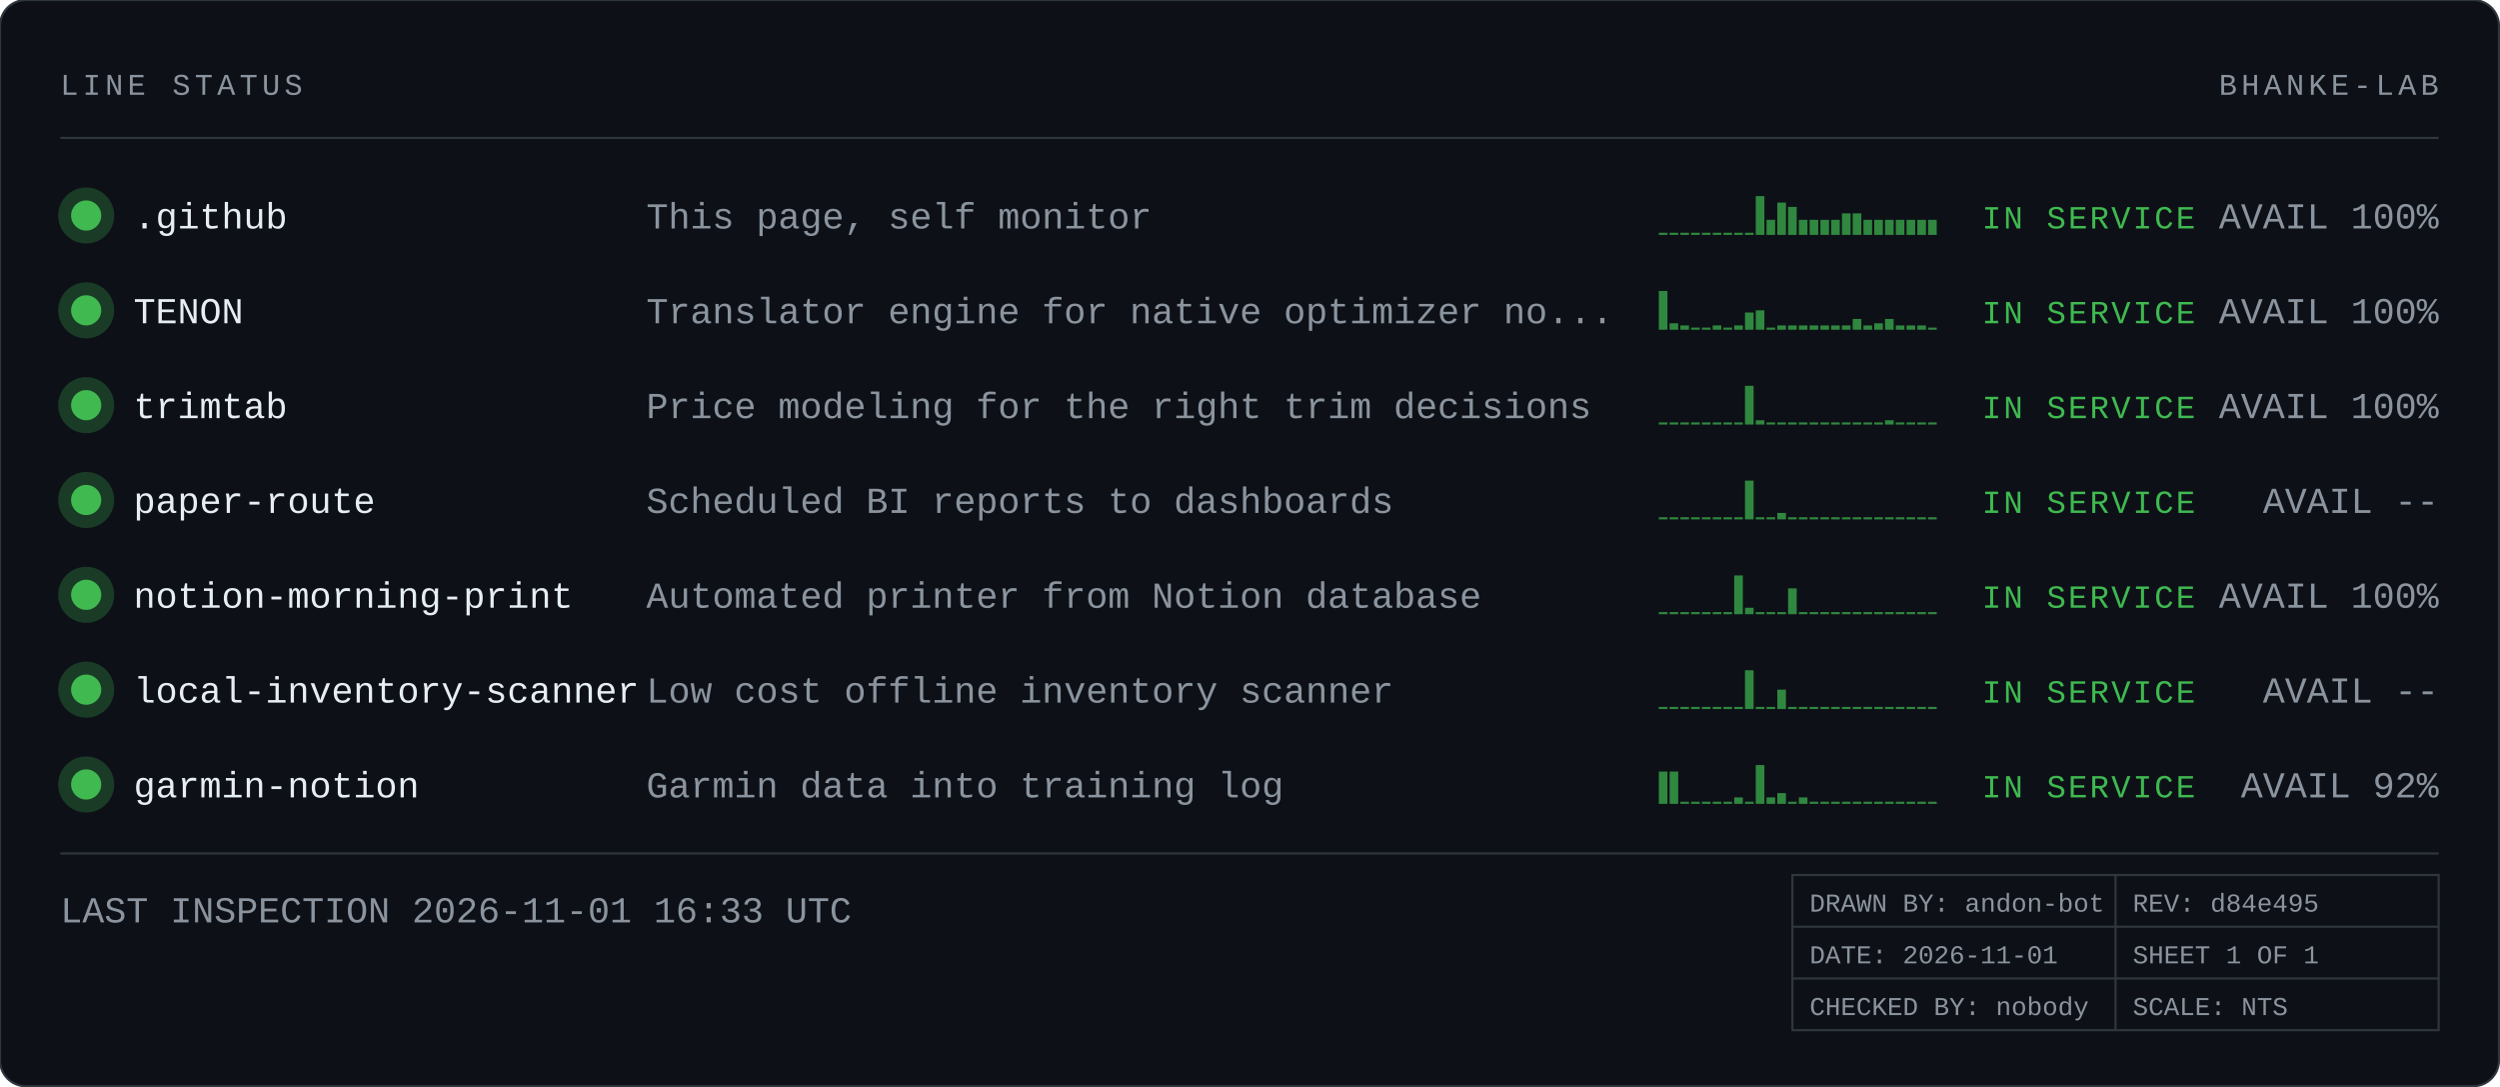
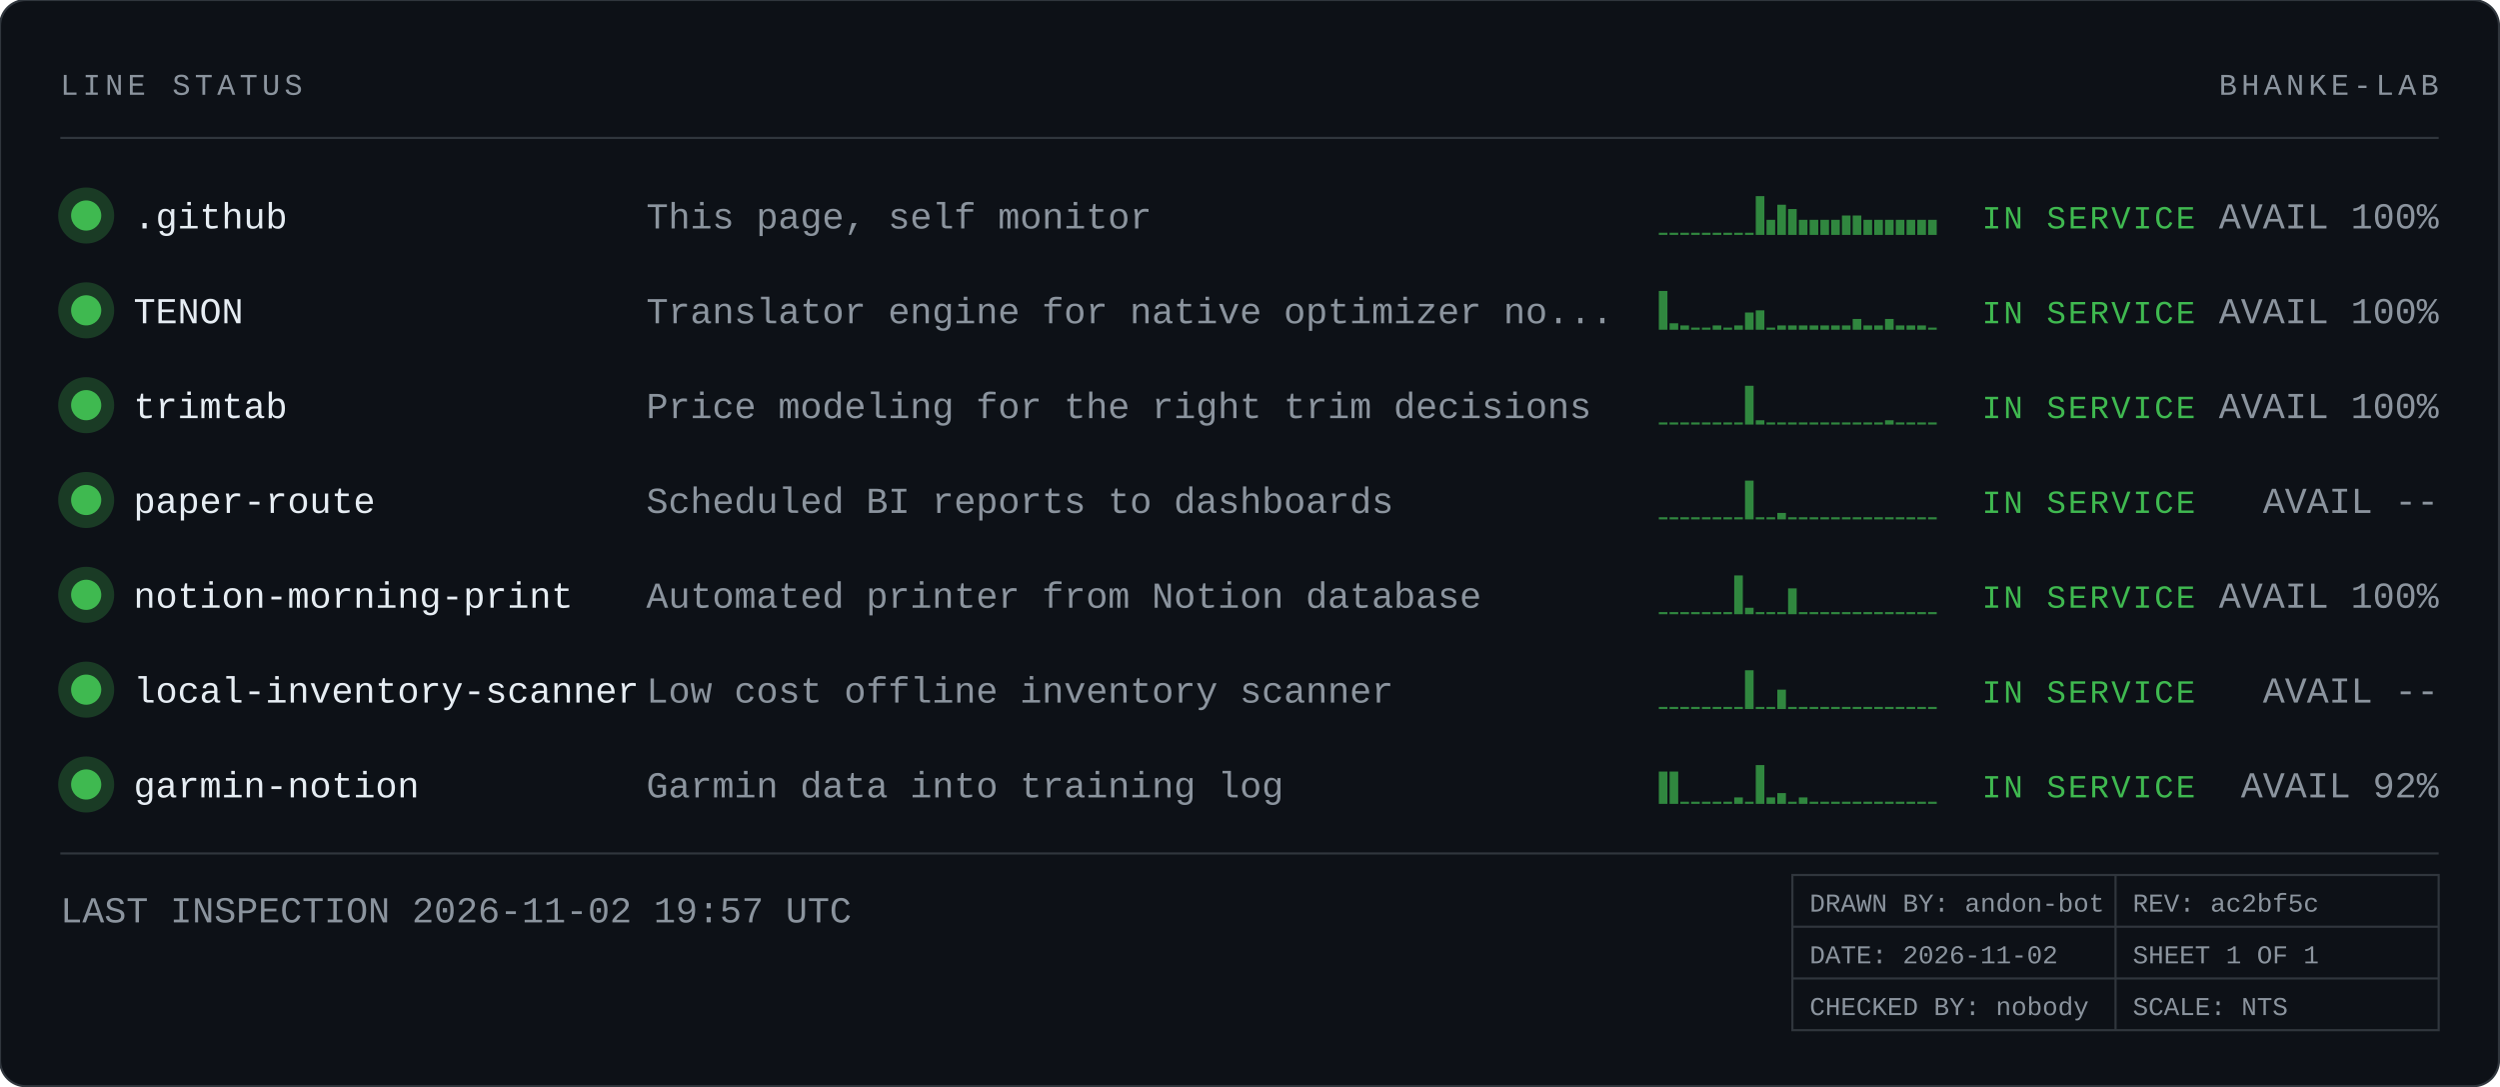
<svg xmlns="http://www.w3.org/2000/svg" width="1160" height="504" viewBox="0 0 1160 504" role="img" aria-label="Andon board">
  <style>
text { font-family: Consolas, 'Courier New', monospace; font-size: 17px; }
.hd { fill: #8b949e; font-size: 14px; letter-spacing: 2px; }
.name { fill: #e6edf3; }
.dim { fill: #8b949e; }
.st { font-size: 15px; letter-spacing: 1px; }
.tb { fill: #8b949e; font-size: 12px; }
</style>
  <rect x="0" y="0" width="1160" height="504" rx="12" fill="#0d1117" stroke="#30363d" />
  <text x="28" y="44" class="hd">LINE STATUS</text>
  <text x="1132" y="44" class="hd" text-anchor="end">BHANKE-LAB</text>
  <line x1="28" y1="64" x2="1132" y2="64" stroke="#30363d" />
  <circle cx="40" cy="100" r="13" fill="#3fb950" opacity="0.25" />
  <circle cx="40" cy="100" r="7" fill="#3fb950" />
  <text x="62" y="106" class="name">.github</text>
  <text x="300" y="106" class="dim">This page, self monitor</text>
  <rect x="770" y="108" width="4" height="1" fill="#3fb950" opacity="0.7" />
  <rect x="775" y="108" width="4" height="1" fill="#3fb950" opacity="0.7" />
  <rect x="780" y="108" width="4" height="1" fill="#3fb950" opacity="0.7" />
  <rect x="785" y="108" width="4" height="1" fill="#3fb950" opacity="0.7" />
  <rect x="790" y="108" width="4" height="1" fill="#3fb950" opacity="0.7" />
  <rect x="795" y="108" width="4" height="1" fill="#3fb950" opacity="0.7" />
  <rect x="800" y="108" width="4" height="1" fill="#3fb950" opacity="0.7" />
  <rect x="805" y="108" width="4" height="1" fill="#3fb950" opacity="0.7" />
  <rect x="810" y="108" width="4" height="1" fill="#3fb950" opacity="0.7" />
  <rect x="815" y="91" width="4" height="18" fill="#3fb950" opacity="0.7" />
  <rect x="820" y="102" width="4" height="7" fill="#3fb950" opacity="0.7" />
-   <rect x="825" y="94" width="4" height="15" fill="#3fb950" opacity="0.7" />
-   <rect x="830" y="96" width="4" height="13" fill="#3fb950" opacity="0.7" />
+   <rect x="825" y="95" width="4" height="14" fill="#3fb950" opacity="0.7" />
+   <rect x="830" y="97" width="4" height="12" fill="#3fb950" opacity="0.7" />
  <rect x="835" y="102" width="4" height="7" fill="#3fb950" opacity="0.7" />
  <rect x="840" y="102" width="4" height="7" fill="#3fb950" opacity="0.7" />
  <rect x="845" y="102" width="4" height="7" fill="#3fb950" opacity="0.7" />
  <rect x="850" y="102" width="4" height="7" fill="#3fb950" opacity="0.7" />
-   <rect x="855" y="99" width="4" height="10" fill="#3fb950" opacity="0.7" />
-   <rect x="860" y="99" width="4" height="10" fill="#3fb950" opacity="0.7" />
+   <rect x="855" y="100" width="4" height="9" fill="#3fb950" opacity="0.7" />
+   <rect x="860" y="100" width="4" height="9" fill="#3fb950" opacity="0.7" />
  <rect x="865" y="102" width="4" height="7" fill="#3fb950" opacity="0.7" />
  <rect x="870" y="102" width="4" height="7" fill="#3fb950" opacity="0.7" />
  <rect x="875" y="102" width="4" height="7" fill="#3fb950" opacity="0.7" />
  <rect x="880" y="102" width="4" height="7" fill="#3fb950" opacity="0.7" />
  <rect x="885" y="102" width="4" height="7" fill="#3fb950" opacity="0.7" />
  <rect x="890" y="102" width="4" height="7" fill="#3fb950" opacity="0.7" />
  <rect x="895" y="102" width="4" height="7" fill="#3fb950" opacity="0.7" />
  <text x="920" y="106" class="st" fill="#3fb950">IN SERVICE</text>
  <text x="1132" y="106" class="dim" text-anchor="end">AVAIL 100%</text>
  <circle cx="40" cy="144" r="13" fill="#3fb950" opacity="0.25" />
  <circle cx="40" cy="144" r="7" fill="#3fb950" />
  <text x="62" y="150" class="name">TENON</text>
  <text x="300" y="150" class="dim">Translator engine for native optimizer no...</text>
  <rect x="770" y="135" width="4" height="18" fill="#3fb950" opacity="0.7" />
  <rect x="775" y="150" width="4" height="3" fill="#3fb950" opacity="0.7" />
  <rect x="780" y="151" width="4" height="2" fill="#3fb950" opacity="0.7" />
  <rect x="785" y="152" width="4" height="1" fill="#3fb950" opacity="0.7" />
  <rect x="790" y="152" width="4" height="1" fill="#3fb950" opacity="0.7" />
  <rect x="795" y="151" width="4" height="2" fill="#3fb950" opacity="0.7" />
  <rect x="800" y="152" width="4" height="1" fill="#3fb950" opacity="0.7" />
  <rect x="805" y="151" width="4" height="2" fill="#3fb950" opacity="0.7" />
  <rect x="810" y="145" width="4" height="8" fill="#3fb950" opacity="0.7" />
  <rect x="815" y="144" width="4" height="9" fill="#3fb950" opacity="0.7" />
  <rect x="820" y="152" width="4" height="1" fill="#3fb950" opacity="0.7" />
  <rect x="825" y="151" width="4" height="2" fill="#3fb950" opacity="0.7" />
  <rect x="830" y="151" width="4" height="2" fill="#3fb950" opacity="0.7" />
  <rect x="835" y="151" width="4" height="2" fill="#3fb950" opacity="0.7" />
  <rect x="840" y="151" width="4" height="2" fill="#3fb950" opacity="0.7" />
  <rect x="845" y="151" width="4" height="2" fill="#3fb950" opacity="0.7" />
  <rect x="850" y="151" width="4" height="2" fill="#3fb950" opacity="0.7" />
  <rect x="855" y="151" width="4" height="2" fill="#3fb950" opacity="0.7" />
  <rect x="860" y="148" width="4" height="5" fill="#3fb950" opacity="0.7" />
  <rect x="865" y="151" width="4" height="2" fill="#3fb950" opacity="0.7" />
-   <rect x="870" y="150" width="4" height="3" fill="#3fb950" opacity="0.7" />
+   <rect x="870" y="151" width="4" height="2" fill="#3fb950" opacity="0.7" />
  <rect x="875" y="148" width="4" height="5" fill="#3fb950" opacity="0.7" />
  <rect x="880" y="151" width="4" height="2" fill="#3fb950" opacity="0.7" />
  <rect x="885" y="151" width="4" height="2" fill="#3fb950" opacity="0.7" />
  <rect x="890" y="151" width="4" height="2" fill="#3fb950" opacity="0.7" />
  <rect x="895" y="152" width="4" height="1" fill="#3fb950" opacity="0.7" />
  <text x="920" y="150" class="st" fill="#3fb950">IN SERVICE</text>
  <text x="1132" y="150" class="dim" text-anchor="end">AVAIL 100%</text>
  <circle cx="40" cy="188" r="13" fill="#3fb950" opacity="0.25" />
  <circle cx="40" cy="188" r="7" fill="#3fb950" />
  <text x="62" y="194" class="name">trimtab</text>
  <text x="300" y="194" class="dim">Price modeling for the right trim decisions</text>
  <rect x="770" y="196" width="4" height="1" fill="#3fb950" opacity="0.7" />
  <rect x="775" y="196" width="4" height="1" fill="#3fb950" opacity="0.7" />
  <rect x="780" y="196" width="4" height="1" fill="#3fb950" opacity="0.7" />
  <rect x="785" y="196" width="4" height="1" fill="#3fb950" opacity="0.7" />
  <rect x="790" y="196" width="4" height="1" fill="#3fb950" opacity="0.7" />
  <rect x="795" y="196" width="4" height="1" fill="#3fb950" opacity="0.7" />
  <rect x="800" y="196" width="4" height="1" fill="#3fb950" opacity="0.7" />
  <rect x="805" y="196" width="4" height="1" fill="#3fb950" opacity="0.7" />
  <rect x="810" y="179" width="4" height="18" fill="#3fb950" opacity="0.7" />
  <rect x="815" y="195" width="4" height="2" fill="#3fb950" opacity="0.7" />
  <rect x="820" y="196" width="4" height="1" fill="#3fb950" opacity="0.7" />
  <rect x="825" y="196" width="4" height="1" fill="#3fb950" opacity="0.7" />
  <rect x="830" y="196" width="4" height="1" fill="#3fb950" opacity="0.7" />
  <rect x="835" y="196" width="4" height="1" fill="#3fb950" opacity="0.7" />
  <rect x="840" y="196" width="4" height="1" fill="#3fb950" opacity="0.7" />
  <rect x="845" y="196" width="4" height="1" fill="#3fb950" opacity="0.7" />
  <rect x="850" y="196" width="4" height="1" fill="#3fb950" opacity="0.7" />
  <rect x="855" y="196" width="4" height="1" fill="#3fb950" opacity="0.7" />
  <rect x="860" y="196" width="4" height="1" fill="#3fb950" opacity="0.7" />
  <rect x="865" y="196" width="4" height="1" fill="#3fb950" opacity="0.7" />
  <rect x="870" y="196" width="4" height="1" fill="#3fb950" opacity="0.7" />
  <rect x="875" y="195" width="4" height="2" fill="#3fb950" opacity="0.7" />
  <rect x="880" y="196" width="4" height="1" fill="#3fb950" opacity="0.7" />
  <rect x="885" y="196" width="4" height="1" fill="#3fb950" opacity="0.7" />
  <rect x="890" y="196" width="4" height="1" fill="#3fb950" opacity="0.7" />
  <rect x="895" y="196" width="4" height="1" fill="#3fb950" opacity="0.7" />
  <text x="920" y="194" class="st" fill="#3fb950">IN SERVICE</text>
  <text x="1132" y="194" class="dim" text-anchor="end">AVAIL 100%</text>
  <circle cx="40" cy="232" r="13" fill="#3fb950" opacity="0.25" />
  <circle cx="40" cy="232" r="7" fill="#3fb950" />
  <text x="62" y="238" class="name">paper-route</text>
  <text x="300" y="238" class="dim">Scheduled BI reports to dashboards</text>
  <rect x="770" y="240" width="4" height="1" fill="#3fb950" opacity="0.7" />
  <rect x="775" y="240" width="4" height="1" fill="#3fb950" opacity="0.7" />
  <rect x="780" y="240" width="4" height="1" fill="#3fb950" opacity="0.7" />
  <rect x="785" y="240" width="4" height="1" fill="#3fb950" opacity="0.7" />
  <rect x="790" y="240" width="4" height="1" fill="#3fb950" opacity="0.7" />
  <rect x="795" y="240" width="4" height="1" fill="#3fb950" opacity="0.7" />
  <rect x="800" y="240" width="4" height="1" fill="#3fb950" opacity="0.7" />
  <rect x="805" y="240" width="4" height="1" fill="#3fb950" opacity="0.7" />
  <rect x="810" y="223" width="4" height="18" fill="#3fb950" opacity="0.7" />
  <rect x="815" y="240" width="4" height="1" fill="#3fb950" opacity="0.7" />
  <rect x="820" y="240" width="4" height="1" fill="#3fb950" opacity="0.7" />
  <rect x="825" y="238" width="4" height="3" fill="#3fb950" opacity="0.7" />
  <rect x="830" y="240" width="4" height="1" fill="#3fb950" opacity="0.7" />
  <rect x="835" y="240" width="4" height="1" fill="#3fb950" opacity="0.7" />
  <rect x="840" y="240" width="4" height="1" fill="#3fb950" opacity="0.7" />
  <rect x="845" y="240" width="4" height="1" fill="#3fb950" opacity="0.7" />
  <rect x="850" y="240" width="4" height="1" fill="#3fb950" opacity="0.7" />
  <rect x="855" y="240" width="4" height="1" fill="#3fb950" opacity="0.7" />
  <rect x="860" y="240" width="4" height="1" fill="#3fb950" opacity="0.7" />
  <rect x="865" y="240" width="4" height="1" fill="#3fb950" opacity="0.7" />
  <rect x="870" y="240" width="4" height="1" fill="#3fb950" opacity="0.7" />
  <rect x="875" y="240" width="4" height="1" fill="#3fb950" opacity="0.7" />
  <rect x="880" y="240" width="4" height="1" fill="#3fb950" opacity="0.7" />
  <rect x="885" y="240" width="4" height="1" fill="#3fb950" opacity="0.7" />
  <rect x="890" y="240" width="4" height="1" fill="#3fb950" opacity="0.7" />
  <rect x="895" y="240" width="4" height="1" fill="#3fb950" opacity="0.7" />
  <text x="920" y="238" class="st" fill="#3fb950">IN SERVICE</text>
  <text x="1132" y="238" class="dim" text-anchor="end">AVAIL --</text>
  <circle cx="40" cy="276" r="13" fill="#3fb950" opacity="0.25" />
  <circle cx="40" cy="276" r="7" fill="#3fb950" />
  <text x="62" y="282" class="name">notion-morning-print</text>
  <text x="300" y="282" class="dim">Automated printer from Notion database</text>
  <rect x="770" y="284" width="4" height="1" fill="#3fb950" opacity="0.7" />
  <rect x="775" y="284" width="4" height="1" fill="#3fb950" opacity="0.7" />
  <rect x="780" y="284" width="4" height="1" fill="#3fb950" opacity="0.7" />
  <rect x="785" y="284" width="4" height="1" fill="#3fb950" opacity="0.7" />
  <rect x="790" y="284" width="4" height="1" fill="#3fb950" opacity="0.7" />
  <rect x="795" y="284" width="4" height="1" fill="#3fb950" opacity="0.7" />
  <rect x="800" y="284" width="4" height="1" fill="#3fb950" opacity="0.7" />
  <rect x="805" y="267" width="4" height="18" fill="#3fb950" opacity="0.7" />
  <rect x="810" y="282" width="4" height="3" fill="#3fb950" opacity="0.7" />
  <rect x="815" y="284" width="4" height="1" fill="#3fb950" opacity="0.7" />
  <rect x="820" y="284" width="4" height="1" fill="#3fb950" opacity="0.7" />
  <rect x="825" y="284" width="4" height="1" fill="#3fb950" opacity="0.7" />
  <rect x="830" y="273" width="4" height="12" fill="#3fb950" opacity="0.7" />
  <rect x="835" y="284" width="4" height="1" fill="#3fb950" opacity="0.7" />
  <rect x="840" y="284" width="4" height="1" fill="#3fb950" opacity="0.7" />
  <rect x="845" y="284" width="4" height="1" fill="#3fb950" opacity="0.7" />
  <rect x="850" y="284" width="4" height="1" fill="#3fb950" opacity="0.7" />
  <rect x="855" y="284" width="4" height="1" fill="#3fb950" opacity="0.7" />
  <rect x="860" y="284" width="4" height="1" fill="#3fb950" opacity="0.7" />
  <rect x="865" y="284" width="4" height="1" fill="#3fb950" opacity="0.7" />
  <rect x="870" y="284" width="4" height="1" fill="#3fb950" opacity="0.7" />
  <rect x="875" y="284" width="4" height="1" fill="#3fb950" opacity="0.7" />
  <rect x="880" y="284" width="4" height="1" fill="#3fb950" opacity="0.7" />
  <rect x="885" y="284" width="4" height="1" fill="#3fb950" opacity="0.7" />
  <rect x="890" y="284" width="4" height="1" fill="#3fb950" opacity="0.7" />
  <rect x="895" y="284" width="4" height="1" fill="#3fb950" opacity="0.7" />
  <text x="920" y="282" class="st" fill="#3fb950">IN SERVICE</text>
  <text x="1132" y="282" class="dim" text-anchor="end">AVAIL 100%</text>
  <circle cx="40" cy="320" r="13" fill="#3fb950" opacity="0.25" />
  <circle cx="40" cy="320" r="7" fill="#3fb950" />
  <text x="62" y="326" class="name">local-inventory-scanner</text>
  <text x="300" y="326" class="dim">Low cost offline inventory scanner</text>
  <rect x="770" y="328" width="4" height="1" fill="#3fb950" opacity="0.7" />
  <rect x="775" y="328" width="4" height="1" fill="#3fb950" opacity="0.7" />
  <rect x="780" y="328" width="4" height="1" fill="#3fb950" opacity="0.7" />
  <rect x="785" y="328" width="4" height="1" fill="#3fb950" opacity="0.7" />
  <rect x="790" y="328" width="4" height="1" fill="#3fb950" opacity="0.7" />
  <rect x="795" y="328" width="4" height="1" fill="#3fb950" opacity="0.7" />
  <rect x="800" y="328" width="4" height="1" fill="#3fb950" opacity="0.7" />
  <rect x="805" y="328" width="4" height="1" fill="#3fb950" opacity="0.7" />
  <rect x="810" y="311" width="4" height="18" fill="#3fb950" opacity="0.7" />
  <rect x="815" y="328" width="4" height="1" fill="#3fb950" opacity="0.7" />
  <rect x="820" y="328" width="4" height="1" fill="#3fb950" opacity="0.7" />
  <rect x="825" y="320" width="4" height="9" fill="#3fb950" opacity="0.7" />
  <rect x="830" y="328" width="4" height="1" fill="#3fb950" opacity="0.7" />
  <rect x="835" y="328" width="4" height="1" fill="#3fb950" opacity="0.7" />
  <rect x="840" y="328" width="4" height="1" fill="#3fb950" opacity="0.7" />
  <rect x="845" y="328" width="4" height="1" fill="#3fb950" opacity="0.7" />
  <rect x="850" y="328" width="4" height="1" fill="#3fb950" opacity="0.7" />
  <rect x="855" y="328" width="4" height="1" fill="#3fb950" opacity="0.7" />
  <rect x="860" y="328" width="4" height="1" fill="#3fb950" opacity="0.7" />
  <rect x="865" y="328" width="4" height="1" fill="#3fb950" opacity="0.7" />
  <rect x="870" y="328" width="4" height="1" fill="#3fb950" opacity="0.7" />
  <rect x="875" y="328" width="4" height="1" fill="#3fb950" opacity="0.7" />
  <rect x="880" y="328" width="4" height="1" fill="#3fb950" opacity="0.7" />
  <rect x="885" y="328" width="4" height="1" fill="#3fb950" opacity="0.7" />
  <rect x="890" y="328" width="4" height="1" fill="#3fb950" opacity="0.7" />
  <rect x="895" y="328" width="4" height="1" fill="#3fb950" opacity="0.7" />
  <text x="920" y="326" class="st" fill="#3fb950">IN SERVICE</text>
  <text x="1132" y="326" class="dim" text-anchor="end">AVAIL --</text>
  <circle cx="40" cy="364" r="13" fill="#3fb950" opacity="0.25" />
  <circle cx="40" cy="364" r="7" fill="#3fb950" />
  <text x="62" y="370" class="name">garmin-notion</text>
  <text x="300" y="370" class="dim">Garmin data into training log</text>
  <rect x="770" y="358" width="4" height="15" fill="#3fb950" opacity="0.7" />
  <rect x="775" y="358" width="4" height="15" fill="#3fb950" opacity="0.7" />
  <rect x="780" y="372" width="4" height="1" fill="#3fb950" opacity="0.7" />
  <rect x="785" y="372" width="4" height="1" fill="#3fb950" opacity="0.7" />
  <rect x="790" y="372" width="4" height="1" fill="#3fb950" opacity="0.7" />
  <rect x="795" y="372" width="4" height="1" fill="#3fb950" opacity="0.7" />
  <rect x="800" y="372" width="4" height="1" fill="#3fb950" opacity="0.7" />
  <rect x="805" y="370" width="4" height="3" fill="#3fb950" opacity="0.7" />
  <rect x="810" y="372" width="4" height="1" fill="#3fb950" opacity="0.7" />
  <rect x="815" y="355" width="4" height="18" fill="#3fb950" opacity="0.7" />
  <rect x="820" y="370" width="4" height="3" fill="#3fb950" opacity="0.7" />
  <rect x="825" y="368" width="4" height="5" fill="#3fb950" opacity="0.7" />
  <rect x="830" y="372" width="4" height="1" fill="#3fb950" opacity="0.7" />
  <rect x="835" y="370" width="4" height="3" fill="#3fb950" opacity="0.7" />
  <rect x="840" y="372" width="4" height="1" fill="#3fb950" opacity="0.7" />
  <rect x="845" y="372" width="4" height="1" fill="#3fb950" opacity="0.7" />
  <rect x="850" y="372" width="4" height="1" fill="#3fb950" opacity="0.7" />
  <rect x="855" y="372" width="4" height="1" fill="#3fb950" opacity="0.7" />
  <rect x="860" y="372" width="4" height="1" fill="#3fb950" opacity="0.7" />
  <rect x="865" y="372" width="4" height="1" fill="#3fb950" opacity="0.7" />
  <rect x="870" y="372" width="4" height="1" fill="#3fb950" opacity="0.7" />
  <rect x="875" y="372" width="4" height="1" fill="#3fb950" opacity="0.7" />
  <rect x="880" y="372" width="4" height="1" fill="#3fb950" opacity="0.7" />
  <rect x="885" y="372" width="4" height="1" fill="#3fb950" opacity="0.7" />
  <rect x="890" y="372" width="4" height="1" fill="#3fb950" opacity="0.7" />
  <rect x="895" y="372" width="4" height="1" fill="#3fb950" opacity="0.7" />
  <text x="920" y="370" class="st" fill="#3fb950">IN SERVICE</text>
  <text x="1132" y="370" class="dim" text-anchor="end">AVAIL 92%</text>
  <line x1="28" y1="396" x2="1132" y2="396" stroke="#30363d" />
-   <text x="28" y="428" class="dim">LAST INSPECTION 2026-11-01 16:33 UTC</text>
+   <text x="28" y="428" class="dim">LAST INSPECTION 2026-11-02 19:57 UTC</text>
  <rect x="832" y="406" width="300" height="72" fill="none" stroke="#30363d" />
  <line x1="832" y1="430" x2="1132" y2="430" stroke="#30363d" />
  <line x1="832" y1="454" x2="1132" y2="454" stroke="#30363d" />
  <line x1="982" y1="406" x2="982" y2="478" stroke="#30363d" />
  <text x="840" y="423" class="tb">DRAWN BY: andon-bot</text>
-   <text x="990" y="423" class="tb">REV: d84e495</text>
-   <text x="840" y="447" class="tb">DATE: 2026-11-01</text>
+   <text x="990" y="423" class="tb">REV: ac2bf5c</text>
+   <text x="840" y="447" class="tb">DATE: 2026-11-02</text>
  <text x="990" y="447" class="tb">SHEET 1 OF 1</text>
  <text x="840" y="471" class="tb">CHECKED BY: nobody</text>
  <text x="990" y="471" class="tb">SCALE: NTS</text>
</svg>
